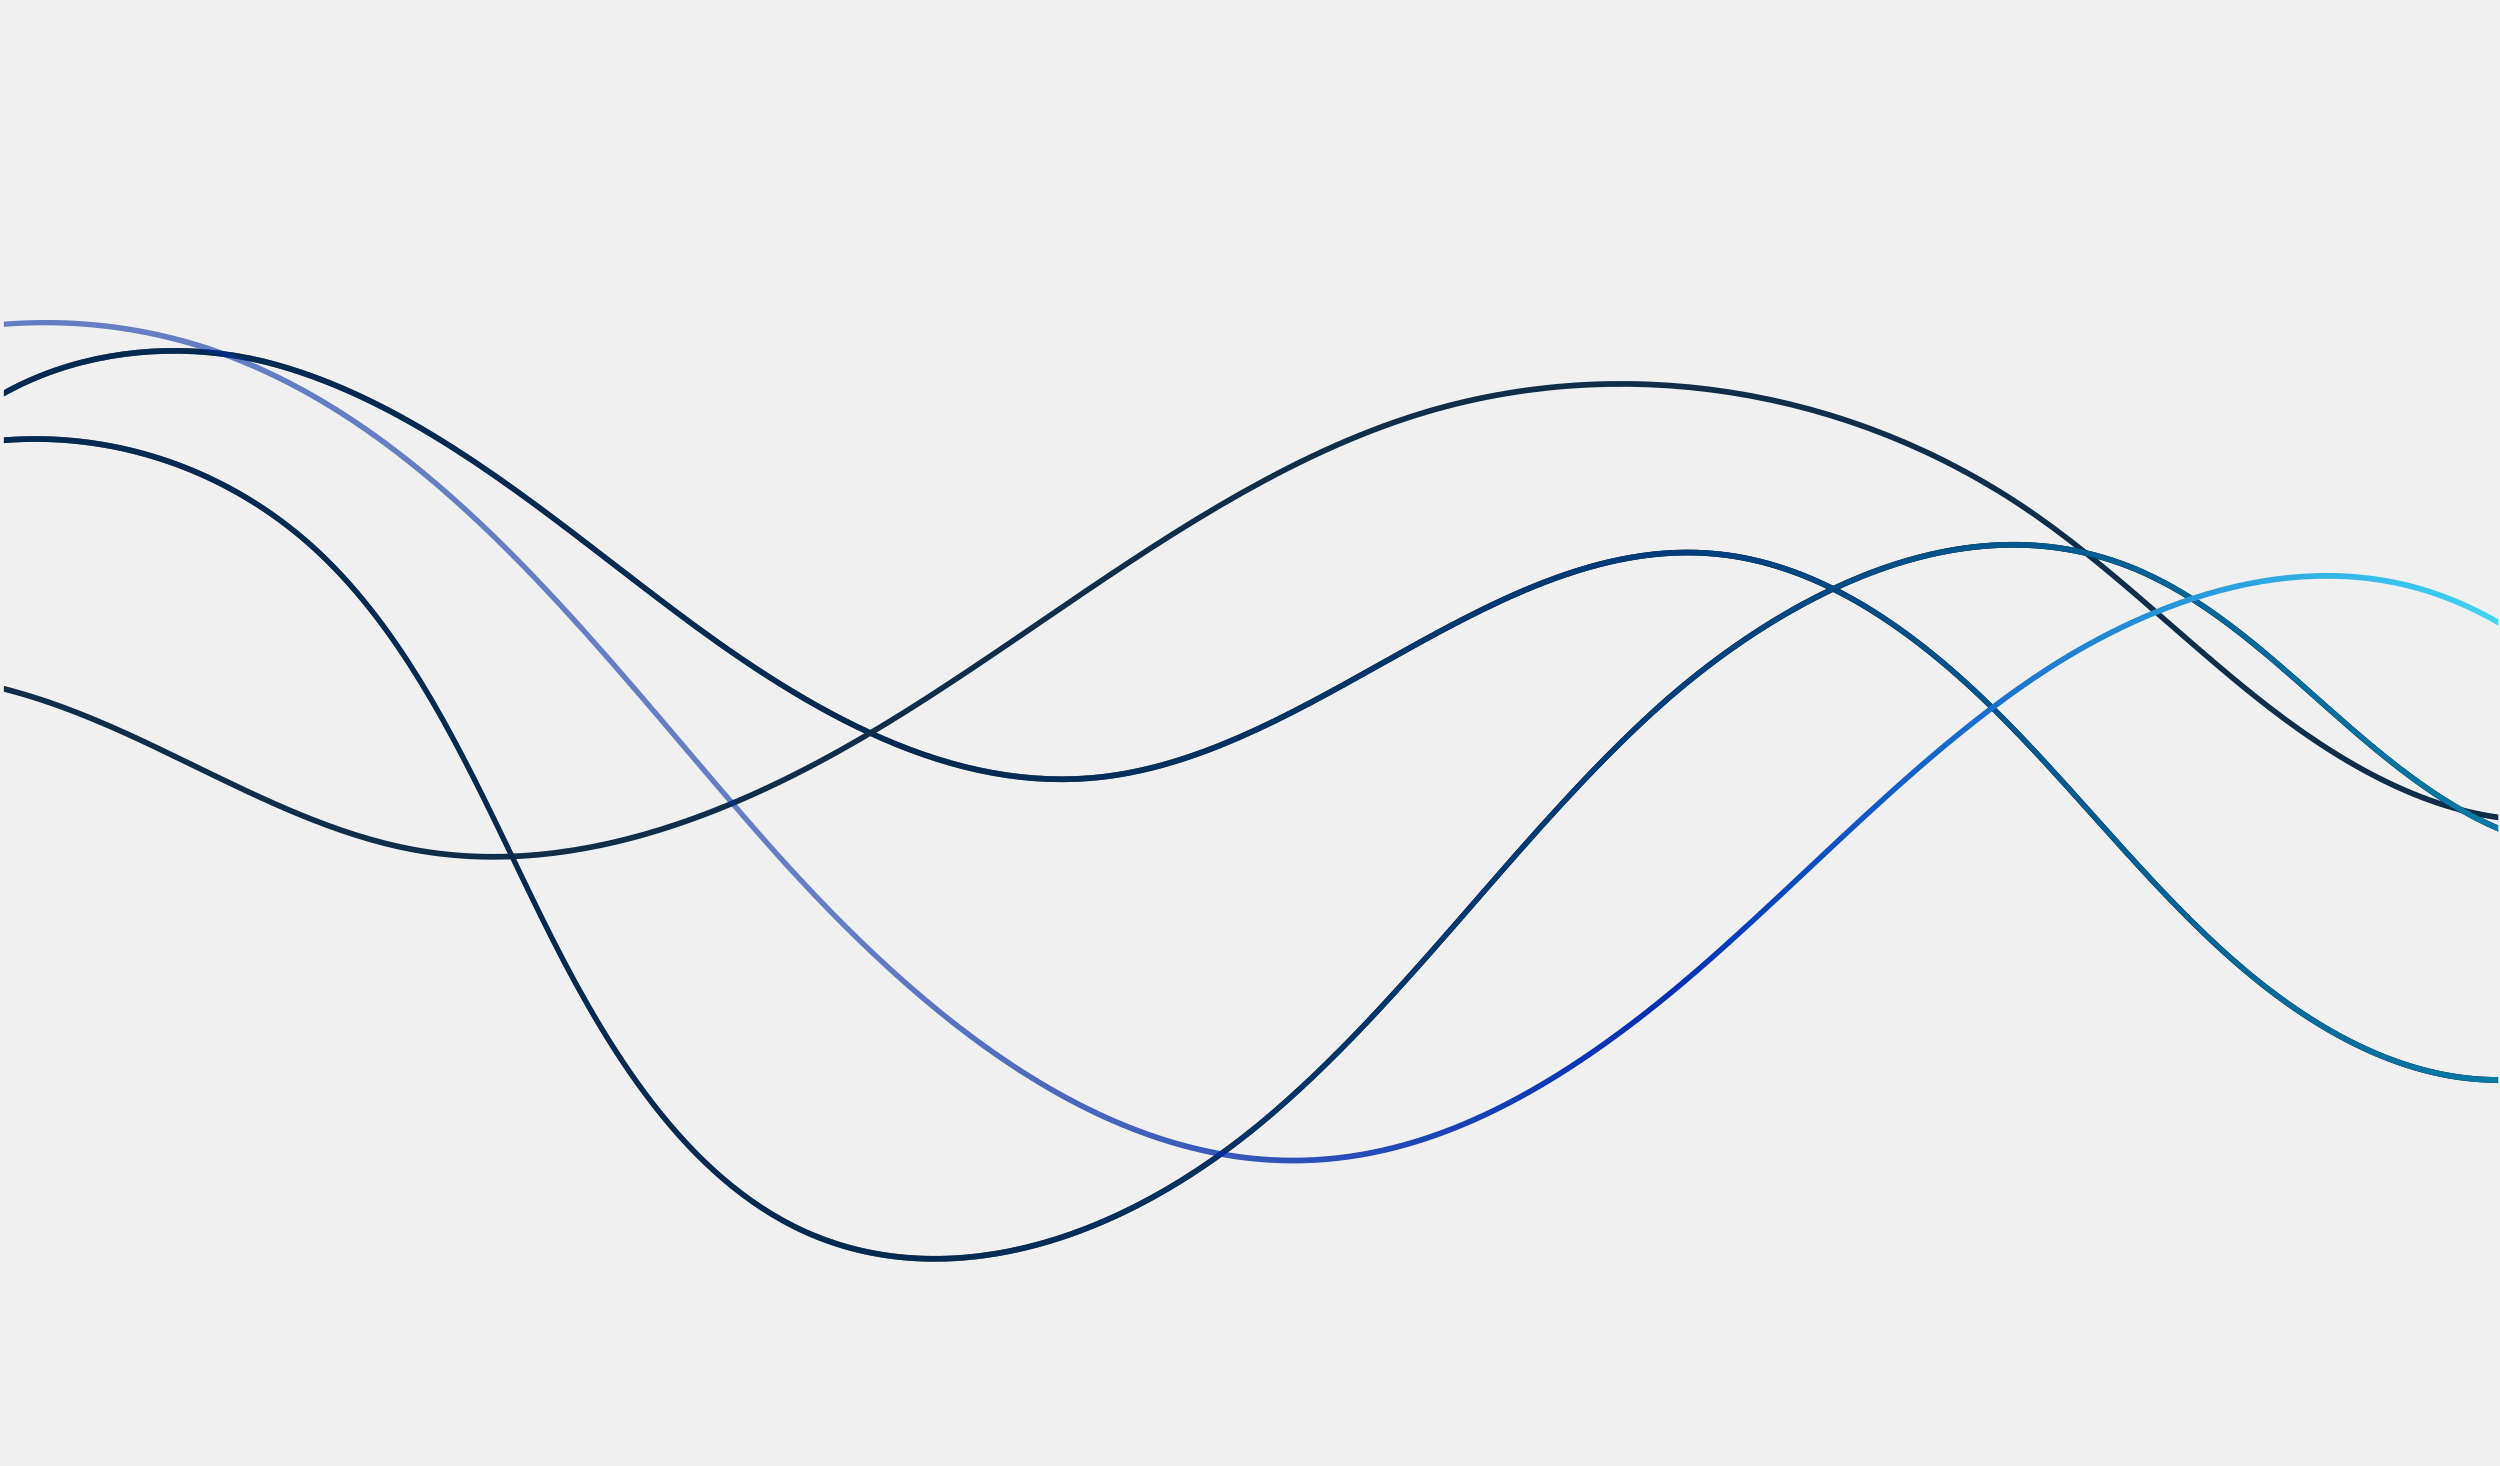
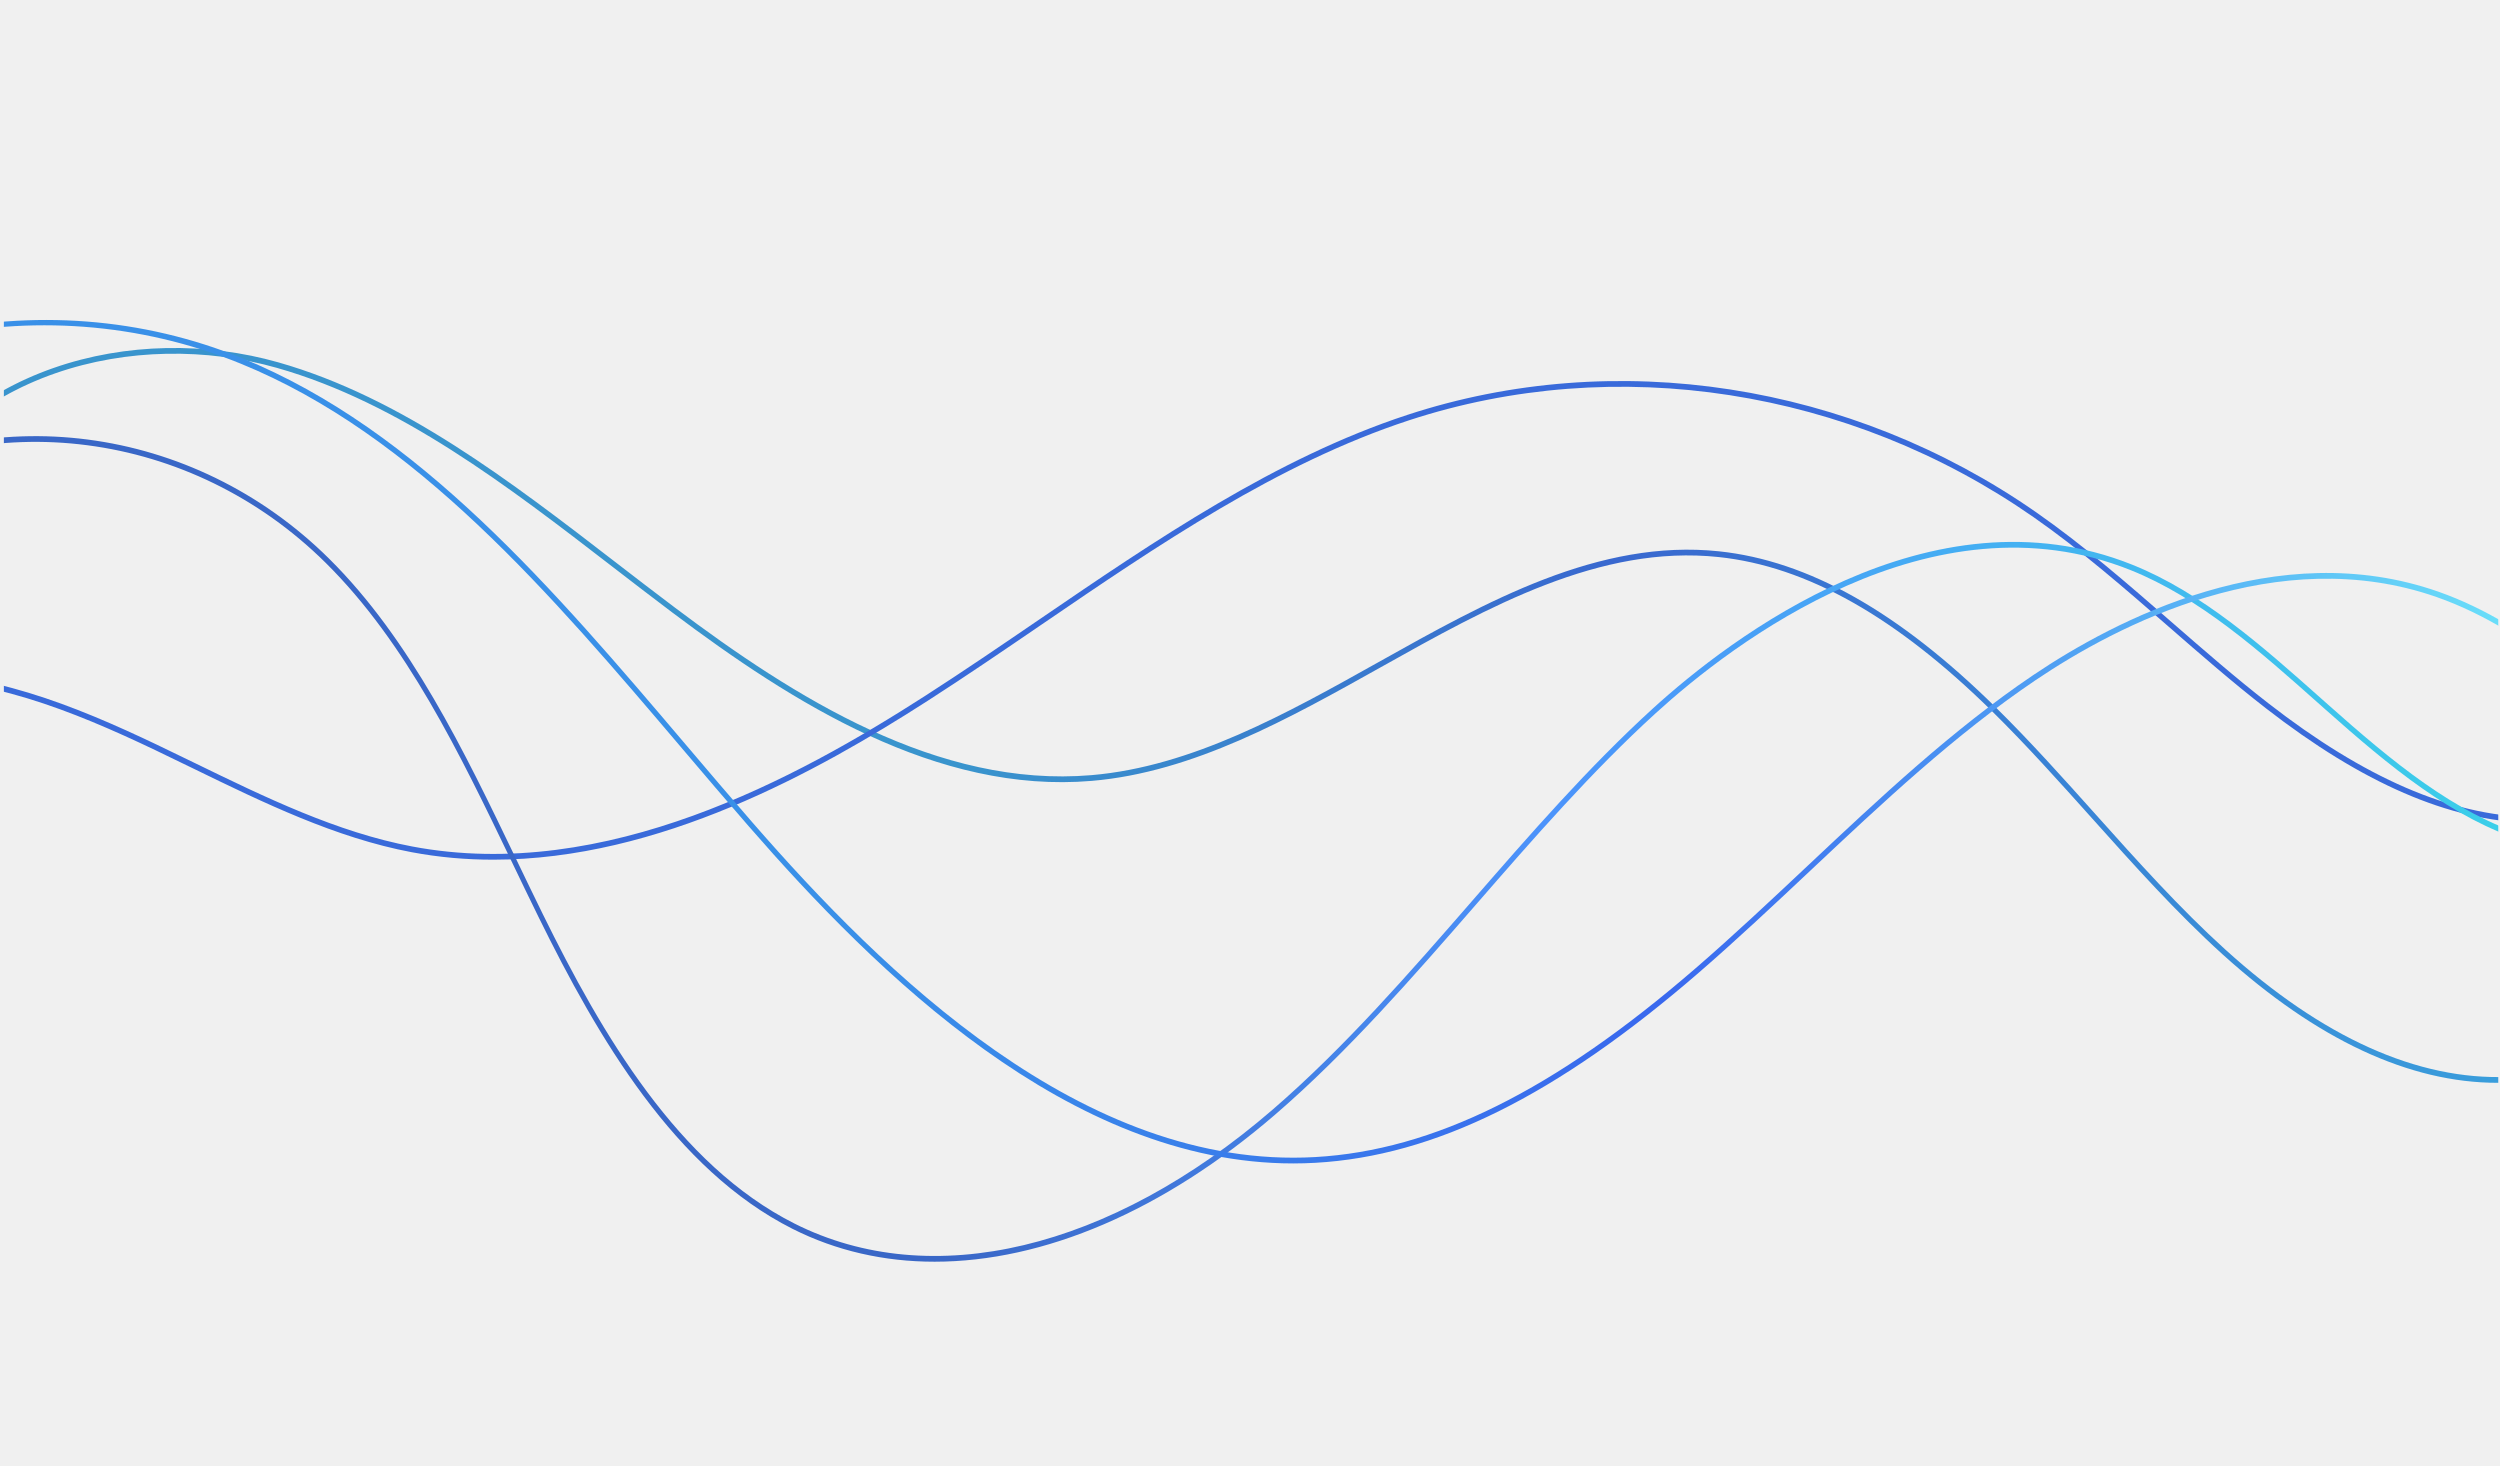
<svg xmlns="http://www.w3.org/2000/svg" width="761" height="446" viewBox="0 0 761 446" fill="none" version="1.1" id="svg20">
-   <g clip-path="url(#clip0_64784_144170)" id="g12">
-     <g opacity="0.2" id="g11" transform="matrix(0.9305139,0,0,0.9305139,8.6185,6.767835)" style="opacity:1">
+   <g clip-path="url(#clip0_64784_144170)" id="g12" style="display:inline;opacity:0.758">
+     <g opacity="0.2" id="g11" transform="matrix(0.9305139,0,0,0.9305139,8.6185,6.767835)" style="display:inline;opacity:1">
      <mask id="mask0_64784_144170" maskUnits="userSpaceOnUse" x="-8" y="-40" width="816" height="543">
        <path d="M 808,-39.197 H -8 V 502.788 h 816 z" fill="#ffffff" id="path1" />
      </mask>
      <g mask="url(#mask0_64784_144170)" id="g3">
-         <path d="m 807.804,346.954 c -28.918,0 -59.176,-14.128 -90.001,-42.034 -15.09,-13.662 -29.108,-29.318 -42.664,-44.458 -10.493,-11.717 -21.34,-23.833 -32.607,-34.935 -31.422,-30.962 -60.713,-47.503 -89.546,-50.569 -38.794,-4.133 -75.275,16.292 -110.539,36.038 -30.166,16.892 -61.36,34.358 -94.541,37.181 -50.652,4.327 -97.845,-25.461 -137.331,-55.154 -6.413,-4.822 -12.916,-9.836 -19.206,-14.685 C 157.038,151.867 121.54,124.496 81.35,113.076 35.473,100.036 -23.384,113.62 -47.113,164.797 l -1.426,-0.893 c 24.121,-52.018 83.787,-65.865 130.275,-52.657 40.463,11.499 76.082,38.963 110.528,65.522 6.287,4.846 12.787,9.857 19.19,14.673 39.261,29.523 86.142,59.123 136.335,54.858 32.873,-2.797 63.924,-20.185 93.954,-37 35.464,-19.859 72.128,-40.385 111.392,-36.217 29.174,3.103 58.76,19.787 90.443,51.009 11.305,11.139 22.172,23.276 32.682,35.013 13.526,15.107 27.514,30.728 42.539,44.33 31.728,28.725 62.821,42.702 92.354,41.572 30.869,-1.192 67.32,-24.562 74.071,-65.529 l 1.59,0.355 c -6.909,41.925 -44.112,65.839 -75.608,67.054 -1.132,0.044 -2.267,0.067 -3.402,0.067 z" fill="#0d0d12" id="path2" />
+         <path d="m 807.804,346.954 c -28.918,0 -59.176,-14.128 -90.001,-42.034 -15.09,-13.662 -29.108,-29.318 -42.664,-44.458 -10.493,-11.717 -21.34,-23.833 -32.607,-34.935 -31.422,-30.962 -60.713,-47.503 -89.546,-50.569 -38.794,-4.133 -75.275,16.292 -110.539,36.038 -30.166,16.892 -61.36,34.358 -94.541,37.181 -50.652,4.327 -97.845,-25.461 -137.331,-55.154 -6.413,-4.822 -12.916,-9.836 -19.206,-14.685 C 157.038,151.867 121.54,124.496 81.35,113.076 35.473,100.036 -23.384,113.62 -47.113,164.797 l -1.426,-0.893 c 24.121,-52.018 83.787,-65.865 130.275,-52.657 40.463,11.499 76.082,38.963 110.528,65.522 6.287,4.846 12.787,9.857 19.19,14.673 39.261,29.523 86.142,59.123 136.335,54.858 32.873,-2.797 63.924,-20.185 93.954,-37 35.464,-19.859 72.128,-40.385 111.392,-36.217 29.174,3.103 58.76,19.787 90.443,51.009 11.305,11.139 22.172,23.276 32.682,35.013 13.526,15.107 27.514,30.728 42.539,44.33 31.728,28.725 62.821,42.702 92.354,41.572 30.869,-1.192 67.32,-24.562 74.071,-65.529 l 1.59,0.355 c -6.909,41.925 -44.112,65.839 -75.608,67.054 -1.132,0.044 -2.267,0.067 -3.402,0.067 z" fill="#0d0d12" id="path2" style="display:none" />
        <path d="m 807.804,346.954 c -28.918,0 -59.176,-14.128 -90.001,-42.034 -15.09,-13.662 -29.108,-29.318 -42.664,-44.458 -10.493,-11.717 -21.34,-23.833 -32.607,-34.935 -31.422,-30.962 -60.713,-47.503 -89.546,-50.569 -38.794,-4.133 -75.275,16.292 -110.539,36.038 -30.166,16.892 -61.36,34.358 -94.541,37.181 -50.652,4.327 -97.845,-25.461 -137.331,-55.154 -6.413,-4.822 -12.916,-9.836 -19.206,-14.685 C 157.038,151.867 121.54,124.496 81.35,113.076 35.473,100.036 -23.384,113.62 -47.113,164.797 l -1.426,-0.893 c 24.121,-52.018 83.787,-65.865 130.275,-52.657 40.463,11.499 76.082,38.963 110.528,65.522 6.287,4.846 12.787,9.857 19.19,14.673 39.261,29.523 86.142,59.123 136.335,54.858 32.873,-2.797 63.924,-20.185 93.954,-37 35.464,-19.859 72.128,-40.385 111.392,-36.217 29.174,3.103 58.76,19.787 90.443,51.009 11.305,11.139 22.172,23.276 32.682,35.013 13.526,15.107 27.514,30.728 42.539,44.33 31.728,28.725 62.821,42.702 92.354,41.572 30.869,-1.192 67.32,-24.562 74.071,-65.529 l 1.59,0.355 c -6.909,41.925 -44.112,65.839 -75.608,67.054 -1.132,0.044 -2.267,0.067 -3.402,0.067 z" fill="url(#paint0_linear_64784_144170)" id="path3" style="fill:url(#paint0_linear_64784_144170)" />
      </g>
      <mask id="mask1_64784_144170" maskUnits="userSpaceOnUse" x="-8" y="-40" width="816" height="543">
        <path d="M 808,-39.197 H -8 V 502.788 h 816 z" fill="#ffffff" id="path4" />
      </mask>
      <g mask="url(#mask1_64784_144170)" id="g5">
-         <path d="m 152.101,273.959 c -8.858,0 -17.778,-0.767 -26.711,-2.451 -24.842,-4.685 -48.517,-16.218 -71.413,-27.371 -4.149,-2.021 -8.296,-4.041 -12.445,-6.02 -26.961,-12.856 -55.952,-24.556 -85.332,-23.119 -32.357,1.586 -60.608,20.878 -71.975,49.15 l -1.467,-0.797 c 11.619,-28.9 40.421,-48.619 73.372,-50.234 29.674,-1.451 58.883,10.319 86.015,23.259 4.155,1.98 8.304,4.002 12.456,6.025 22.811,11.111 46.396,22.6 71.049,27.248 63.078,11.897 125.909,-22.41 167.679,-49.25 12.513,-8.039 25.105,-16.635 37.284,-24.948 38.082,-25.996 77.461,-52.876 120.516,-67.004 68.101,-22.348 144.995,-10.442 205.684,31.846 15.472,10.781 30.14,23.566 44.323,35.93 10.279,8.958 20.905,18.221 31.748,26.644 31.36,24.354 59.391,36.517 85.693,37.183 33.25,0.853 64.289,-19.688 75.567,-49.922 l 1.486,0.748 c -11.533,30.918 -43.267,51.87 -77.088,51.056 -26.621,-0.675 -54.934,-12.941 -86.556,-37.501 -10.881,-8.45 -21.527,-17.729 -31.821,-26.703 -14.151,-12.334 -28.784,-25.089 -44.184,-35.821 -60.316,-42.025 -136.732,-53.859 -204.413,-31.65 -42.854,14.064 -82.141,40.882 -120.137,66.817 -12.187,8.319 -24.788,16.921 -37.318,24.972 -36.083,23.186 -87.819,51.911 -142.012,51.913 z" fill="#102e4a" id="path5" />
+         <path d="m 152.101,273.959 c -8.858,0 -17.778,-0.767 -26.711,-2.451 -24.842,-4.685 -48.517,-16.218 -71.413,-27.371 -4.149,-2.021 -8.296,-4.041 -12.445,-6.02 -26.961,-12.856 -55.952,-24.556 -85.332,-23.119 -32.357,1.586 -60.608,20.878 -71.975,49.15 l -1.467,-0.797 c 11.619,-28.9 40.421,-48.619 73.372,-50.234 29.674,-1.451 58.883,10.319 86.015,23.259 4.155,1.98 8.304,4.002 12.456,6.025 22.811,11.111 46.396,22.6 71.049,27.248 63.078,11.897 125.909,-22.41 167.679,-49.25 12.513,-8.039 25.105,-16.635 37.284,-24.948 38.082,-25.996 77.461,-52.876 120.516,-67.004 68.101,-22.348 144.995,-10.442 205.684,31.846 15.472,10.781 30.14,23.566 44.323,35.93 10.279,8.958 20.905,18.221 31.748,26.644 31.36,24.354 59.391,36.517 85.693,37.183 33.25,0.853 64.289,-19.688 75.567,-49.922 l 1.486,0.748 c -11.533,30.918 -43.267,51.87 -77.088,51.056 -26.621,-0.675 -54.934,-12.941 -86.556,-37.501 -10.881,-8.45 -21.527,-17.729 -31.821,-26.703 -14.151,-12.334 -28.784,-25.089 -44.184,-35.821 -60.316,-42.025 -136.732,-53.859 -204.413,-31.65 -42.854,14.064 -82.141,40.882 -120.137,66.817 -12.187,8.319 -24.788,16.921 -37.318,24.972 -36.083,23.186 -87.819,51.911 -142.012,51.913 z" fill="#102e4a" id="path5" style="fill:#0041d3;fill-opacity:1" />
      </g>
      <mask id="mask2_64784_144170" maskUnits="userSpaceOnUse" x="-8" y="-40" width="816" height="543">
        <path d="M 808,-39.197 H -8 V 502.788 h 816 z" fill="#ffffff" id="path6" />
      </mask>
      <g mask="url(#mask2_64784_144170)" id="g8">
-         <path d="m 296.482,405.473 c -16.468,10e-4 -32.161,-3.536 -46.487,-10.756 C 211.448,375.29 186.357,332.243 166.9,292.696 163.949,286.701 161.039,280.645 158.123,274.578 141.225,239.415 123.75,203.056 97.287,176.858 53.367,133.378 -12.999,124.735 -64.108,155.84 l -0.751,-1.667 c 51.68,-31.453 118.788,-22.711 163.197,21.252 26.684,26.418 44.231,62.927 61.2,98.235 2.912,6.062 5.822,12.112 8.767,18.102 19.327,39.277 44.222,82.021 82.336,101.229 44.77,22.563 103.235,8.643 156.382,-37.244 23.583,-20.363 44.876,-44.836 65.468,-68.504 18.657,-21.443 37.948,-43.616 58.93,-62.729 25.182,-22.941 90.869,-73.455 156.783,-47.081 22.94,9.177 42.677,26.729 61.764,43.703 l 2.455,2.181 c 20.713,18.396 41.262,35.518 64.902,42.892 26.768,8.348 53.865,1.063 69.021,-18.566 l 1.205,1.257 c -15.56,20.15 -43.286,27.661 -70.647,19.126 -23.923,-7.462 -44.617,-24.699 -65.464,-43.212 l -2.455,-2.183 C 730,205.748 710.367,188.29 687.675,179.212 c -65.152,-26.07 -130.281,24.032 -155.256,46.783 -20.909,19.047 -40.166,41.182 -58.79,62.586 -20.632,23.714 -41.966,48.235 -65.643,68.676 -36.665,31.657 -75.884,48.214 -111.504,48.216 z" fill="#0d0d12" id="path7" />
+         <path d="m 296.482,405.473 c -16.468,10e-4 -32.161,-3.536 -46.487,-10.756 C 211.448,375.29 186.357,332.243 166.9,292.696 163.949,286.701 161.039,280.645 158.123,274.578 141.225,239.415 123.75,203.056 97.287,176.858 53.367,133.378 -12.999,124.735 -64.108,155.84 l -0.751,-1.667 c 51.68,-31.453 118.788,-22.711 163.197,21.252 26.684,26.418 44.231,62.927 61.2,98.235 2.912,6.062 5.822,12.112 8.767,18.102 19.327,39.277 44.222,82.021 82.336,101.229 44.77,22.563 103.235,8.643 156.382,-37.244 23.583,-20.363 44.876,-44.836 65.468,-68.504 18.657,-21.443 37.948,-43.616 58.93,-62.729 25.182,-22.941 90.869,-73.455 156.783,-47.081 22.94,9.177 42.677,26.729 61.764,43.703 l 2.455,2.181 c 20.713,18.396 41.262,35.518 64.902,42.892 26.768,8.348 53.865,1.063 69.021,-18.566 l 1.205,1.257 c -15.56,20.15 -43.286,27.661 -70.647,19.126 -23.923,-7.462 -44.617,-24.699 -65.464,-43.212 l -2.455,-2.183 C 730,205.748 710.367,188.29 687.675,179.212 c -65.152,-26.07 -130.281,24.032 -155.256,46.783 -20.909,19.047 -40.166,41.182 -58.79,62.586 -20.632,23.714 -41.966,48.235 -65.643,68.676 -36.665,31.657 -75.884,48.214 -111.504,48.216 z" fill="#0d0d12" id="path7" style="display:none" />
        <path d="m 296.482,405.473 c -16.468,10e-4 -32.161,-3.536 -46.487,-10.756 C 211.448,375.29 186.357,332.243 166.9,292.696 163.949,286.701 161.039,280.645 158.123,274.578 141.225,239.415 123.75,203.056 97.287,176.858 53.367,133.378 -12.999,124.735 -64.108,155.84 l -0.751,-1.667 c 51.68,-31.453 118.788,-22.711 163.197,21.252 26.684,26.418 44.231,62.927 61.2,98.235 2.912,6.062 5.822,12.112 8.767,18.102 19.327,39.277 44.222,82.021 82.336,101.229 44.77,22.563 103.235,8.643 156.382,-37.244 23.583,-20.363 44.876,-44.836 65.468,-68.504 18.657,-21.443 37.948,-43.616 58.93,-62.729 25.182,-22.941 90.869,-73.455 156.783,-47.081 22.94,9.177 42.677,26.729 61.764,43.703 l 2.455,2.181 c 20.713,18.396 41.262,35.518 64.902,42.892 26.768,8.348 53.865,1.063 69.021,-18.566 l 1.205,1.257 c -15.56,20.15 -43.286,27.661 -70.647,19.126 -23.923,-7.462 -44.617,-24.699 -65.464,-43.212 l -2.455,-2.183 C 730,205.748 710.367,188.29 687.675,179.212 c -65.152,-26.07 -130.281,24.032 -155.256,46.783 -20.909,19.047 -40.166,41.182 -58.79,62.586 -20.632,23.714 -41.966,48.235 -65.643,68.676 -36.665,31.657 -75.884,48.214 -111.504,48.216 z" fill="url(#paint1_linear_64784_144170)" id="path8" style="fill:url(#paint1_linear_64784_144170)" />
      </g>
      <mask id="mask3_64784_144170" maskUnits="userSpaceOnUse" x="-8" y="-40" width="816" height="543">
        <path d="M 808,-39.197 H -8 V 502.788 h 816 z" fill="#ffffff" id="path9" />
      </mask>
      <g mask="url(#mask3_64784_144170)" id="g10">
        <path d="M 413.78,373.323 C 340.402,373.327 277.307,310.849 235.754,263.128 228.453,254.743 221.059,246.038 213.91,237.62 171.057,187.166 126.745,134.993 69.384,111.65 3.176,84.706 -73.639,102.105 -126.302,155.982 l -1.069,-1.413 c 25.87,-26.467 58.221,-44.689 93.557,-52.693 35.331,-8.005 71.205,-5.239 103.733,7.998 57.715,23.488 102.161,75.817 145.143,126.424 7.147,8.415 14.535,17.115 21.83,25.492 42.697,49.033 108.233,113.731 184.049,109.451 38.737,-2.184 78.286,-21.807 124.467,-61.756 12.475,-10.792 24.797,-22.376 36.713,-33.58 23.287,-21.892 47.367,-44.529 73.697,-62.297 26.887,-18.141 79.857,-45.823 132.556,-27.34 31.426,11.02 57.786,36.969 81.045,59.864 l 44.482,43.793 -1.047,1.436 -44.483,-43.794 c -23.137,-22.775 -49.361,-48.592 -80.465,-59.499 -52.113,-18.276 -104.615,9.178 -131.275,27.168 -26.223,17.694 -50.253,40.285 -73.492,62.132 -11.929,11.215 -24.263,22.812 -36.763,33.625 -46.451,40.183 -86.284,59.925 -125.356,62.127 -2.423,0.136 -4.839,0.203 -7.24,0.203 z" fill="url(#paint2_linear_64784_144170)" id="path10" style="fill:url(#paint2_linear_64784_144170)" />
      </g>
    </g>
  </g>
  <defs id="defs20">
    <linearGradient id="paint0_linear_64784_144170" x1="301.173" y1="166.092" x2="887.569" y2="144.119" gradientUnits="userSpaceOnUse">
-       <stop stop-color="#003E7D" stop-opacity="0.6" id="stop12" />
-       <stop offset="0.406" stop-color="#003E7D" id="stop13" />
-       <stop offset="0.918" stop-color="#0583AC" id="stop14" />
+       <stop stop-color="#003E7D" stop-opacity="0.6" id="stop12" offset="0" style="stop-color:#0078c2;stop-opacity:1;" />
+       <stop offset="0.37" stop-color="#003E7D" id="stop13" style="stop-color:#003ec5;stop-opacity:1;" />
+       <stop offset="0.86" stop-color="#0583AC" id="stop14" style="stop-color:#0085d6;stop-opacity:1;" />
    </linearGradient>
    <linearGradient id="paint1_linear_64784_144170" x1="291.229" y1="202.284" x2="888.468" y2="182.001" gradientUnits="userSpaceOnUse">
-       <stop stop-color="#003E7D" stop-opacity="0.6" id="stop15" />
-       <stop offset="0.406" stop-color="#003E7D" id="stop16" />
-       <stop offset="0.918" stop-color="#0583AC" id="stop17" />
+       <stop stop-color="#003E7D" stop-opacity="0.6" id="stop15" offset="0" style="stop-color:#003cba;stop-opacity:1;" />
+       <stop offset="0.338" stop-color="#003E7D" id="stop16" style="stop-color:#1976ff;stop-opacity:1;" />
+       <stop offset="0.918" stop-color="#0583AC" id="stop17" style="stop-color:#00cde4;stop-opacity:1;" />
    </linearGradient>
    <linearGradient id="paint2_linear_64784_144170" x1="261.942" y1="165.728" x2="914.795" y2="142.002" gradientUnits="userSpaceOnUse">
-       <stop stop-color="#003E7D" stop-opacity="0.6" id="stop18" offset="0" style="stop-color:#0029a1;stop-opacity:0.579;" />
-       <stop offset="0.409" stop-color="#003E7D" id="stop19" style="stop-color:#002eb5;stop-opacity:1;" />
+       <stop stop-color="#003E7D" stop-opacity="0.6" id="stop18" offset="0" style="stop-color:#0072e6;stop-opacity:1;" />
+       <stop offset="0.409" stop-color="#003E7D" id="stop19" style="stop-color:#003eee;stop-opacity:1;" />
      <stop offset="0.918" stop-color="#0583AC" id="stop20" style="stop-color:#4cf7ff;stop-opacity:1;" />
    </linearGradient>
    <clipPath id="clip0_64784_144170">
      <rect width="761" height="446" fill="white" id="rect20" />
    </clipPath>
  </defs>
</svg>
